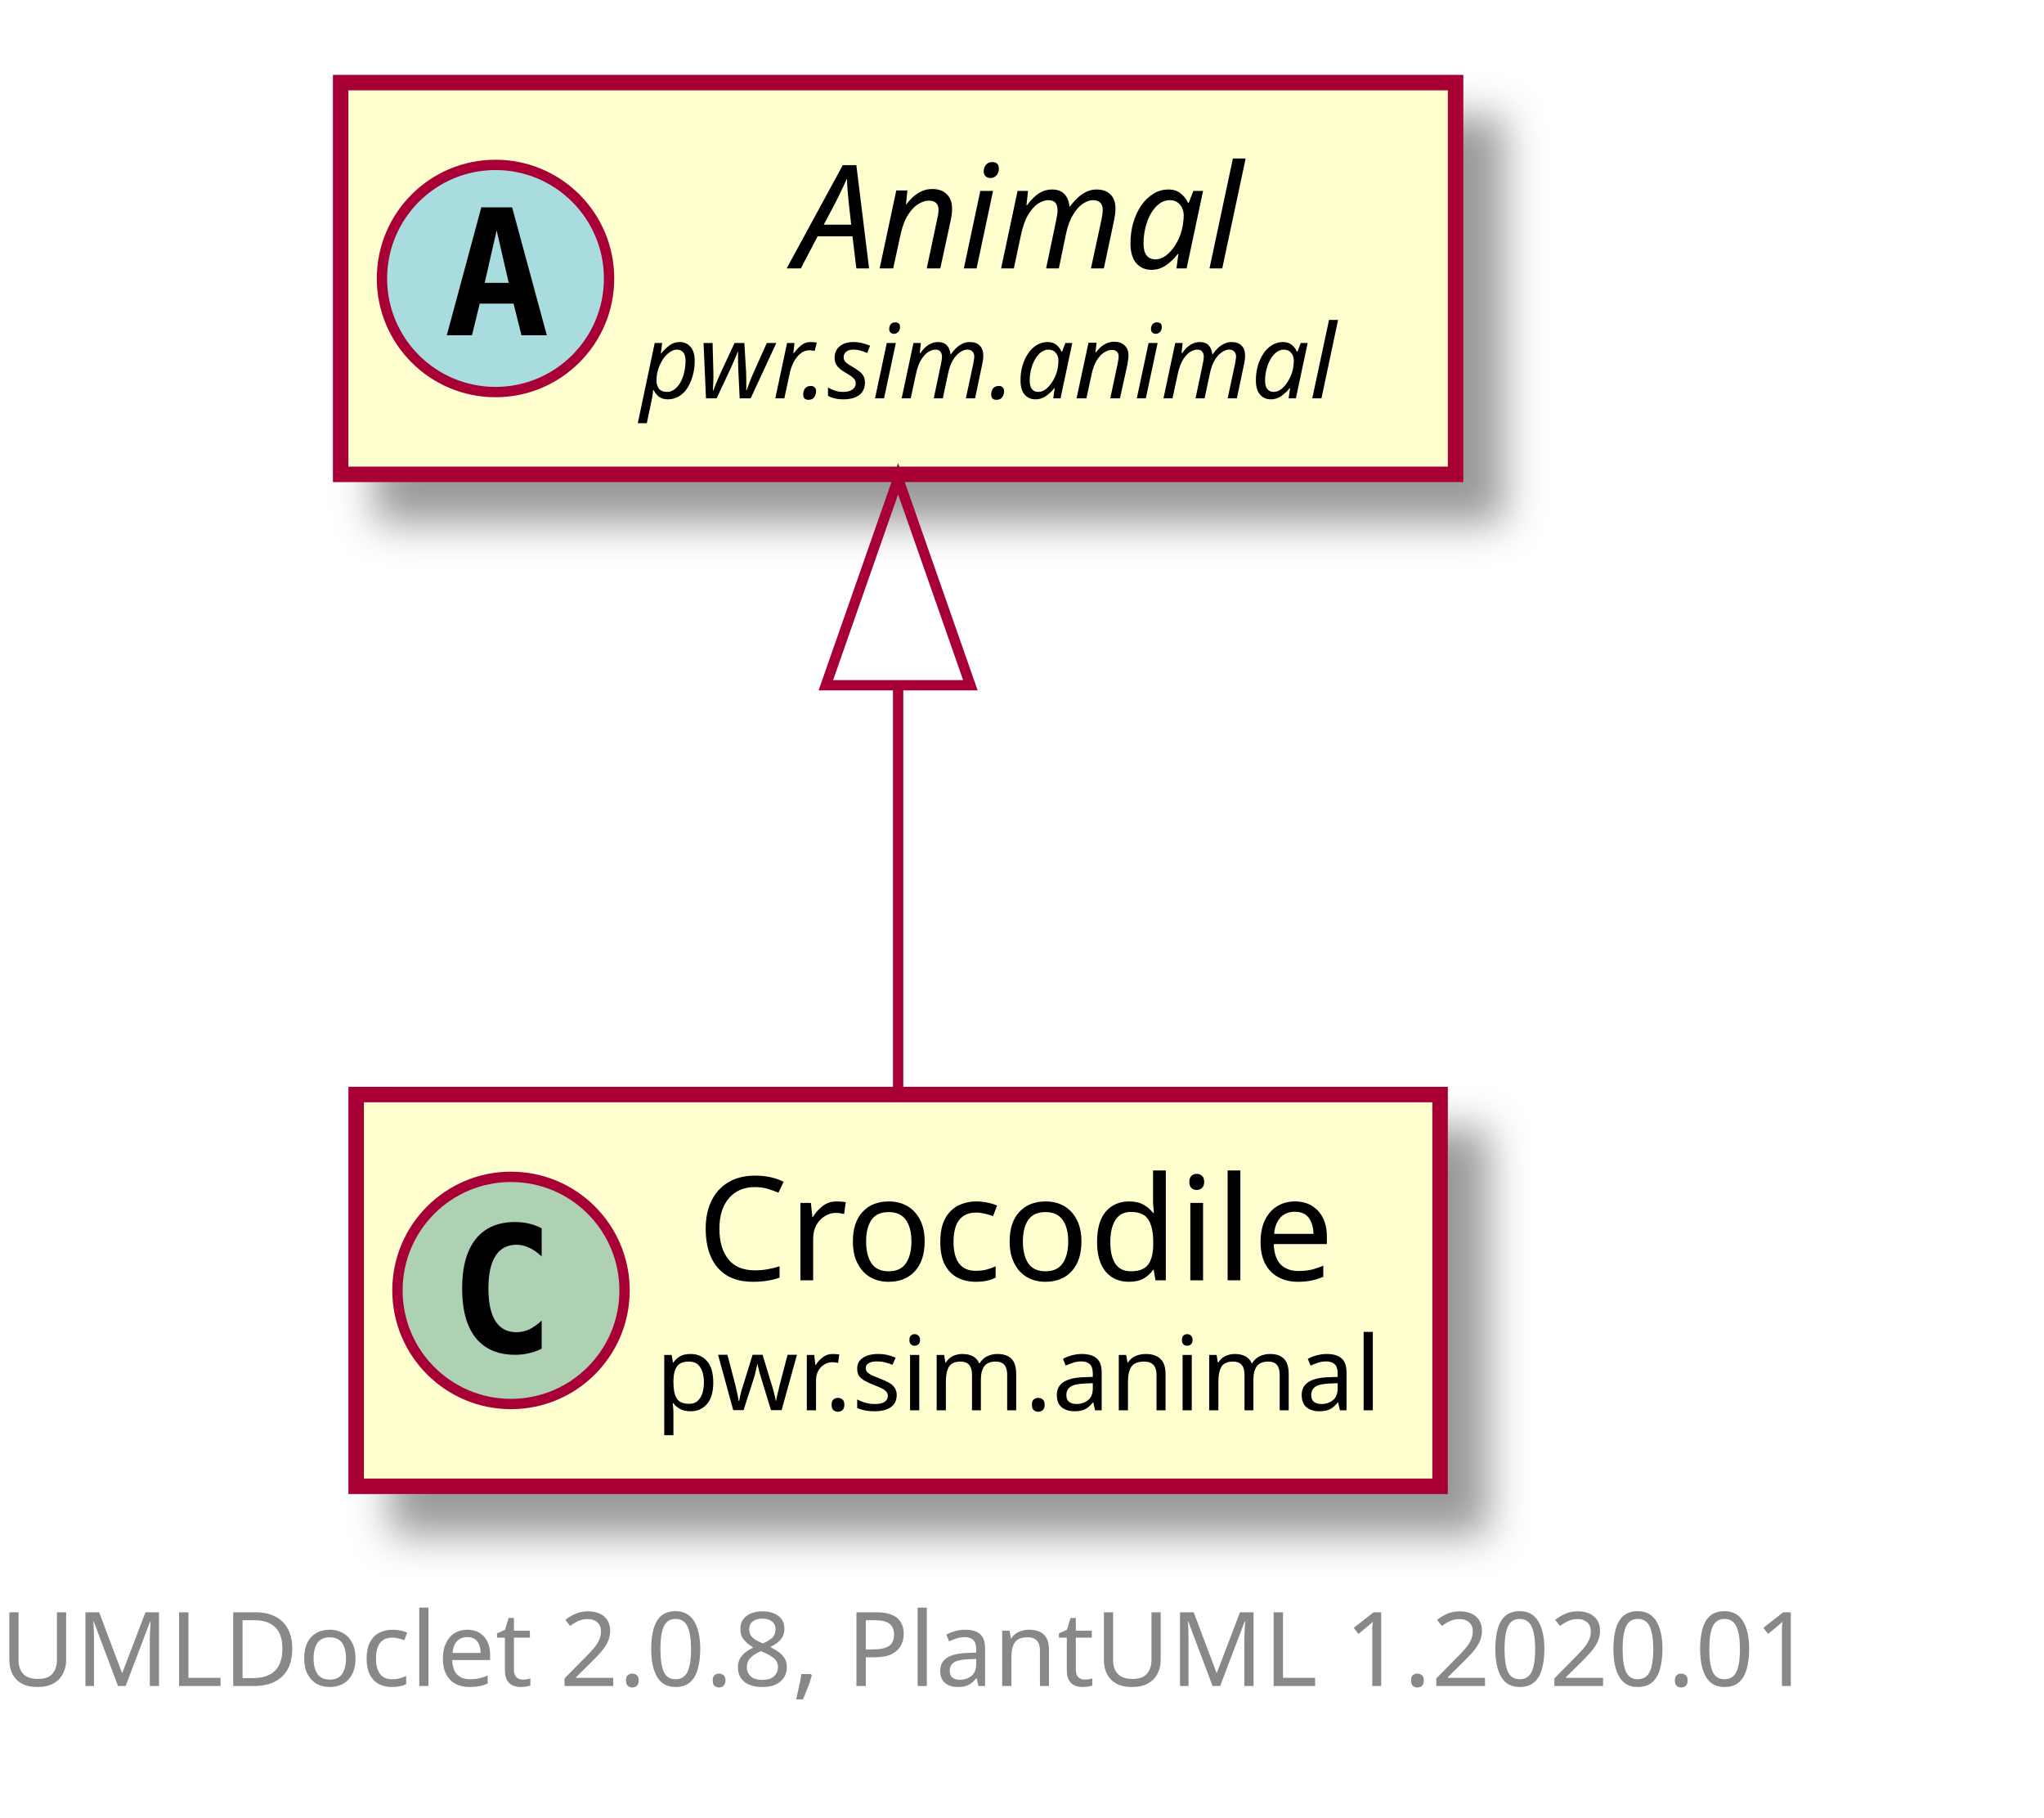
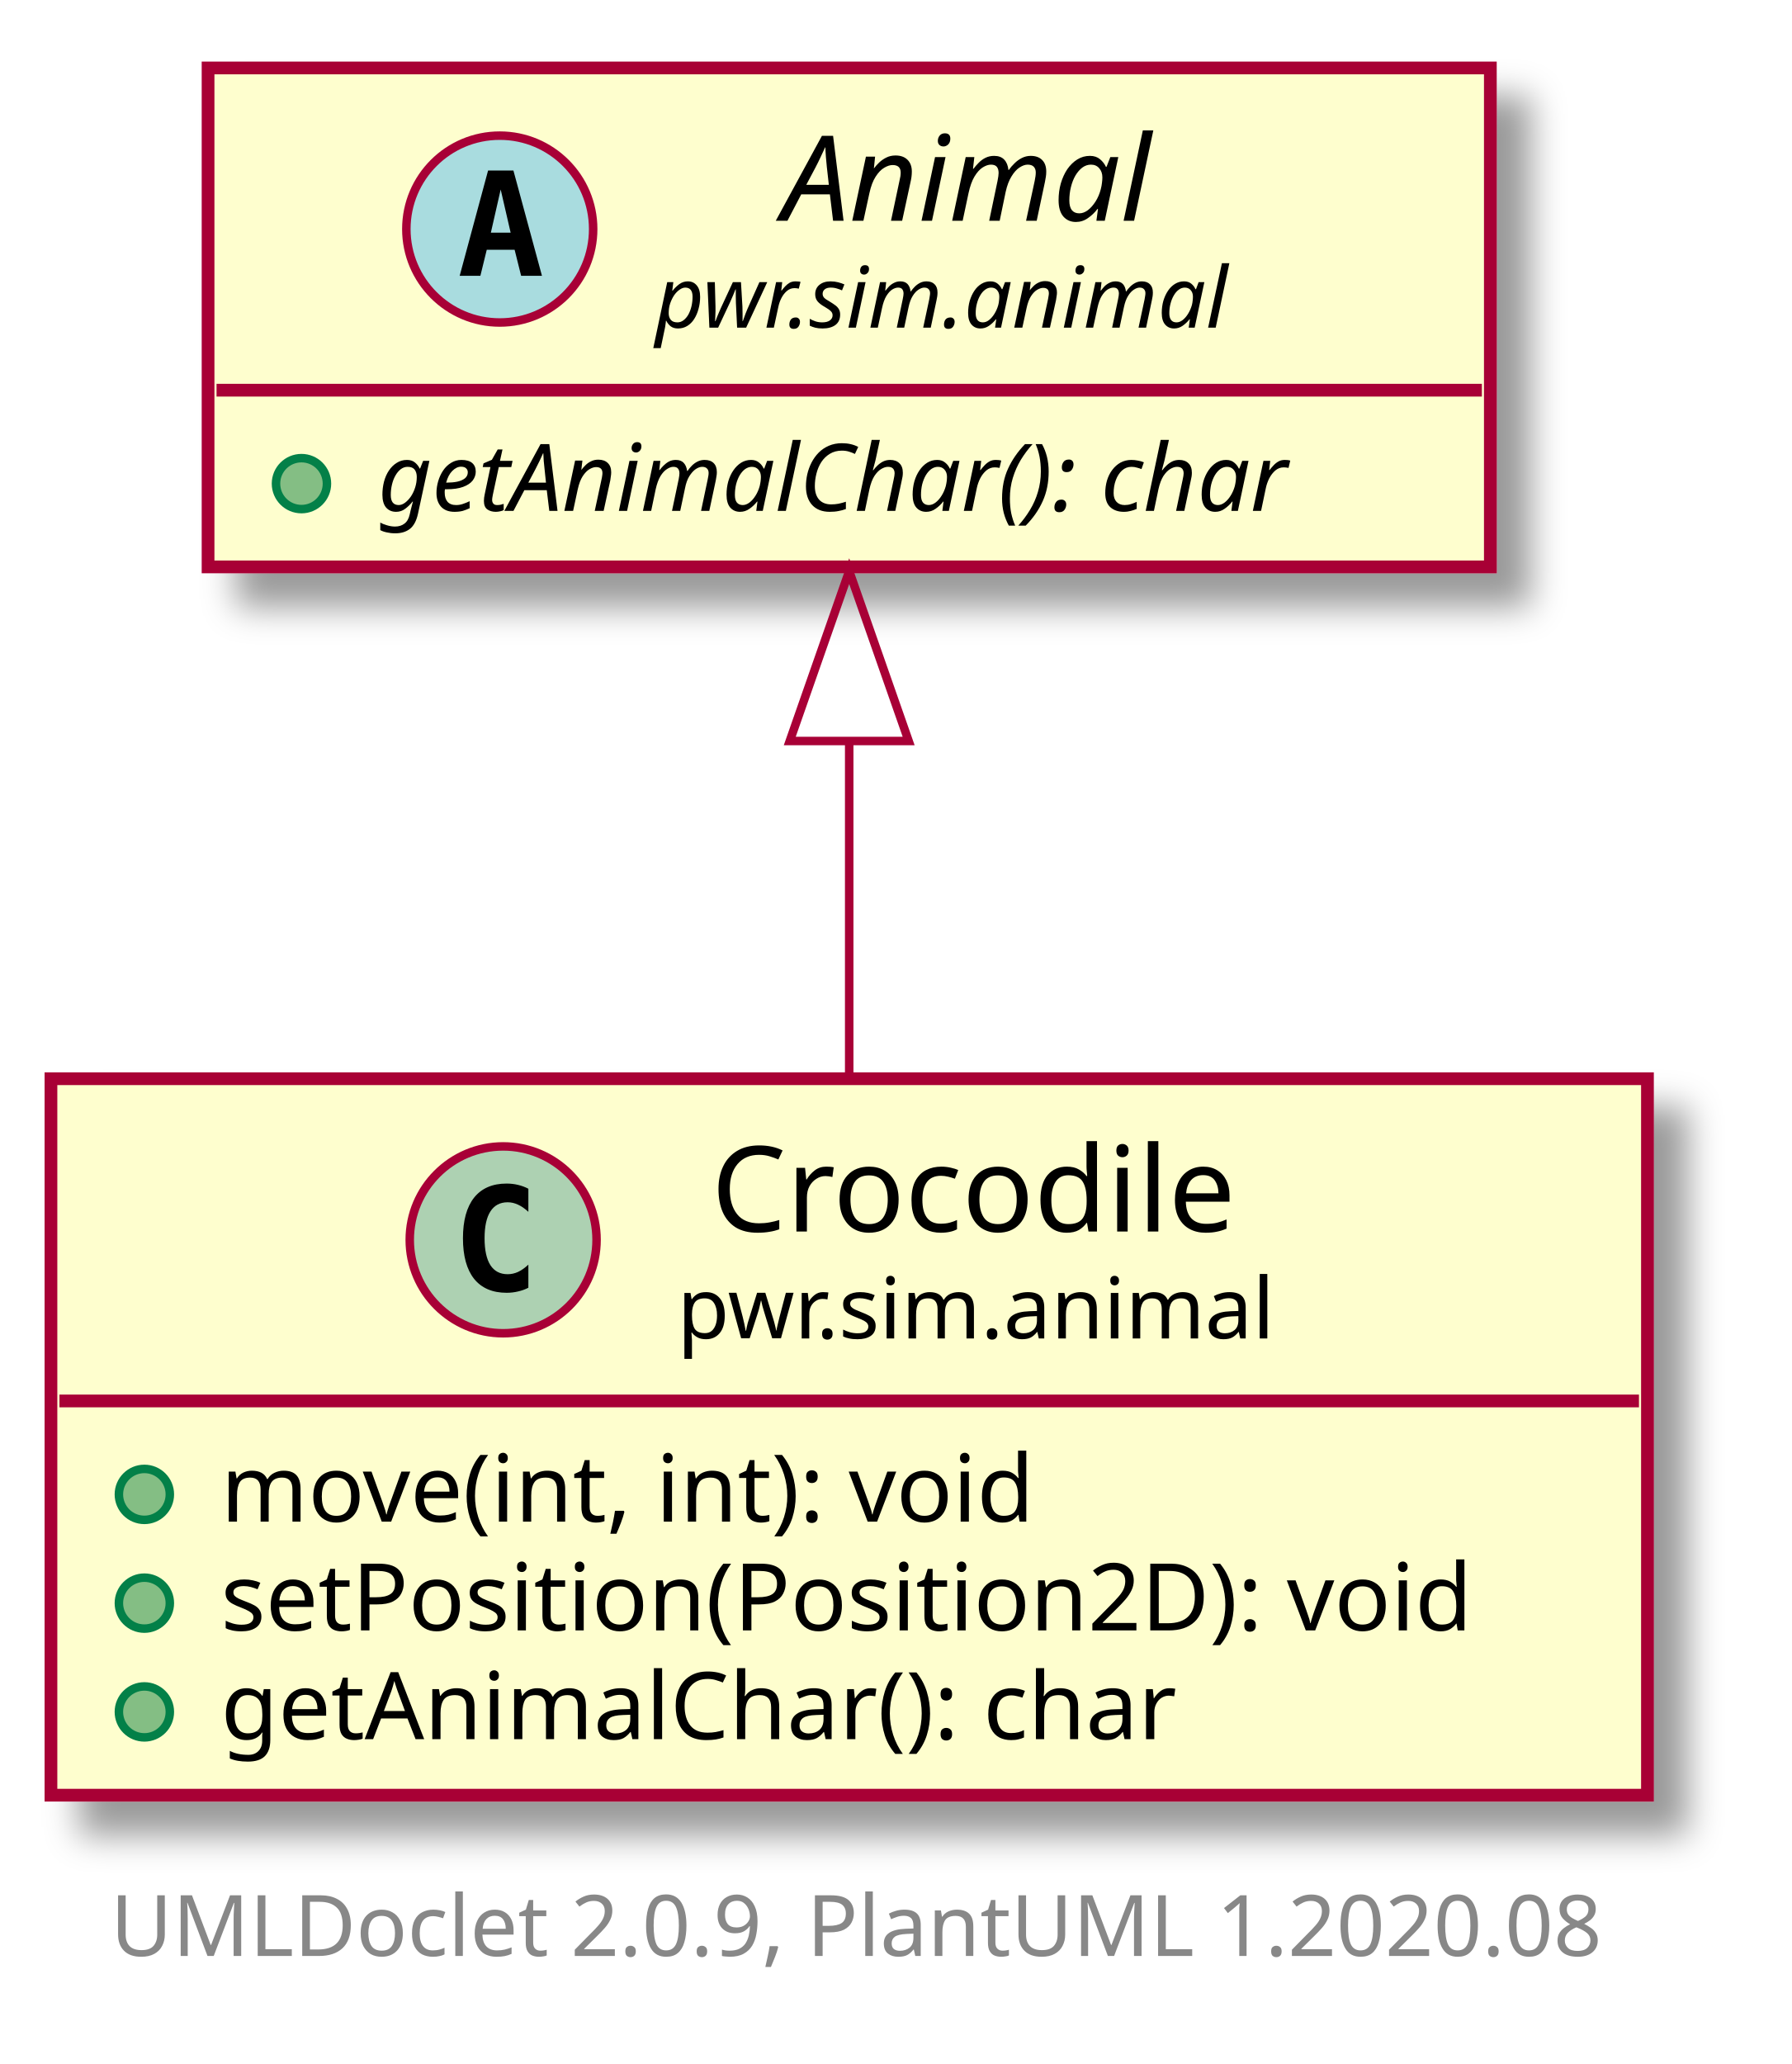
- <svg xmlns="http://www.w3.org/2000/svg" xmlns:xlink="http://www.w3.org/1999/xlink" contentScriptType="application/ecmascript" contentStyleType="text/css" height="176px" preserveAspectRatio="none" style="width:198px;height:176px;" version="1.1" viewBox="0 0 198 176" width="198px" zoomAndPan="magnify">
+ <svg xmlns="http://www.w3.org/2000/svg" xmlns:xlink="http://www.w3.org/1999/xlink" contentScriptType="application/ecmascript" contentStyleType="text/css" height="243px" preserveAspectRatio="none" style="width:211px;height:243px;" version="1.1" viewBox="0 0 211 243" width="211px" zoomAndPan="magnify">
  <defs>
-     <filter height="300%" id="f4mklmrnozl5u" width="300%" x="-1" y="-1">
+     <filter height="300%" id="fyuaauvho4c9p" width="300%" x="-1" y="-1">
      <feGaussianBlur result="blurOut" stdDeviation="2.0" />
      <feColorMatrix in="blurOut" result="blurOut2" type="matrix" values="0 0 0 0 0 0 0 0 0 0 0 0 0 0 0 0 0 0 .4 0" />
      <feOffset dx="4.0" dy="4.0" in="blurOut2" result="blurOut3" />
      <feBlend in="SourceGraphic" in2="blurOut3" mode="normal" />
    </filter>
  </defs>
  <g>
    <a href="Crocodile.html" target="_top" title="Crocodile.html" xlink:actuate="onRequest" xlink:href="Crocodile.html" xlink:show="new" xlink:title="Crocodile.html" xlink:type="simple">
-       <rect fill="#FEFECE" filter="url(#f4mklmrnozl5u)" height="37.938" id="pwr.sim.animal.Crocodile" style="stroke: #A80036; stroke-width: 1.5;" width="105" x="34.5" y="106" />
-       <ellipse cx="49.5" cy="124.969" fill="#ADD1B2" rx="11" ry="11" style="stroke: #A80036; stroke-width: 1.0;" />
-       <path d="M52.469,130.609 Q51.891,130.906 51.25,131.047 Q50.609,131.203 49.906,131.203 Q47.406,131.203 46.078,129.562 Q44.766,127.906 44.766,124.781 Q44.766,121.656 46.078,120 Q47.406,118.344 49.906,118.344 Q50.609,118.344 51.25,118.5 Q51.906,118.656 52.469,118.953 L52.469,121.672 Q51.844,121.094 51.25,120.828 Q50.656,120.547 50.031,120.547 Q48.688,120.547 48,121.625 Q47.312,122.688 47.312,124.781 Q47.312,126.875 48,127.953 Q48.688,129.016 50.031,129.016 Q50.656,129.016 51.25,128.75 Q51.844,128.469 52.469,127.891 L52.469,130.609 Z " />
-       <text fill="#000000" font-family="sans-serif" font-size="14" lengthAdjust="spacingAndGlyphs" textLength="65" x="67.5" y="123.995">Crocodile</text>
-       <text fill="#000000" font-family="sans-serif" font-size="10" lengthAdjust="spacingAndGlyphs" textLength="73" x="63.5" y="136.579">pwr.sim.animal</text>
+       <rect fill="#FEFECE" filter="url(#fyuaauvho4c9p)" height="84.352" id="pwr.sim.animal.Crocodile" style="stroke: #A80036; stroke-width: 1.5;" width="188" x="6" y="127" />
+       <ellipse cx="59.25" cy="145.969" fill="#ADD1B2" rx="11" ry="11" style="stroke: #A80036; stroke-width: 1.0;" />
+       <path d="M62.219,151.609 Q61.641,151.906 61,152.047 Q60.359,152.203 59.656,152.203 Q57.156,152.203 55.828,150.562 Q54.516,148.906 54.516,145.781 Q54.516,142.656 55.828,141 Q57.156,139.344 59.656,139.344 Q60.359,139.344 61,139.5 Q61.656,139.656 62.219,139.953 L62.219,142.672 Q61.594,142.094 61,141.828 Q60.406,141.547 59.781,141.547 Q58.438,141.547 57.75,142.625 Q57.062,143.688 57.062,145.781 Q57.062,147.875 57.75,148.953 Q58.438,150.016 59.781,150.016 Q60.406,150.016 61,149.75 Q61.594,149.469 62.219,148.891 L62.219,151.609 Z " />
+       <text fill="#000000" font-family="sans-serif" font-size="14" lengthAdjust="spacingAndGlyphs" textLength="65" x="83.75" y="144.995">Crocodile</text>
+       <text fill="#000000" font-family="sans-serif" font-size="10" lengthAdjust="spacingAndGlyphs" textLength="73" x="79.75" y="157.579">pwr.sim.animal</text>
+       <line style="stroke: #A80036; stroke-width: 1.5;" x1="7" x2="193" y1="164.938" y2="164.938" />
+       <ellipse cx="17" cy="175.938" fill="#84BE84" rx="3" ry="3" style="stroke: #038048; stroke-width: 1.0;" />
+       <text fill="#000000" font-family="sans-serif" font-size="11" lengthAdjust="spacingAndGlyphs" textLength="106" x="26" y="179.148">move(int, int): void</text>
+       <ellipse cx="17" cy="188.742" fill="#84BE84" rx="3" ry="3" style="stroke: #038048; stroke-width: 1.0;" />
+       <text fill="#000000" font-family="sans-serif" font-size="11" lengthAdjust="spacingAndGlyphs" textLength="162" x="26" y="191.953">setPosition(Position2D): void</text>
+       <ellipse cx="17" cy="201.547" fill="#84BE84" rx="3" ry="3" style="stroke: #038048; stroke-width: 1.0;" />
+       <text fill="#000000" font-family="sans-serif" font-size="11" lengthAdjust="spacingAndGlyphs" textLength="124" x="26" y="204.757">getAnimalChar(): char</text>
    </a>
    <a href="Animal.html" target="_top" title="Animal.html" xlink:actuate="onRequest" xlink:href="Animal.html" xlink:show="new" xlink:title="Animal.html" xlink:type="simple">
-       <rect fill="#FEFECE" filter="url(#f4mklmrnozl5u)" height="37.938" id="pwr.sim.animal.Animal" style="stroke: #A80036; stroke-width: 1.5;" width="108" x="33" y="8" />
-       <ellipse cx="48" cy="26.969" fill="#A9DCDF" rx="11" ry="11" style="stroke: #A80036; stroke-width: 1.0;" />
-       <path d="M48.109,22.312 L46.953,27.391 L49.281,27.391 L48.109,22.312 Z M46.625,20.078 L49.609,20.078 L52.969,32.469 L50.516,32.469 L49.75,29.406 L46.469,29.406 L45.719,32.469 L43.281,32.469 L46.625,20.078 Z " />
-       <text fill="#000000" font-family="sans-serif" font-size="14" font-style="italic" lengthAdjust="spacingAndGlyphs" textLength="46" x="77" y="25.995">Animal</text>
-       <text fill="#000000" font-family="sans-serif" font-size="10" font-style="italic" lengthAdjust="spacingAndGlyphs" textLength="76" x="62" y="38.579">pwr.sim.animal</text>
+       <rect fill="#FEFECE" filter="url(#fyuaauvho4c9p)" height="58.742" id="pwr.sim.animal.Animal" style="stroke: #A80036; stroke-width: 1.5;" width="151" x="24.5" y="8" />
+       <ellipse cx="58.85" cy="26.969" fill="#A9DCDF" rx="11" ry="11" style="stroke: #A80036; stroke-width: 1.0;" />
+       <path d="M58.959,22.312 L57.803,27.391 L60.131,27.391 L58.959,22.312 Z M57.475,20.078 L60.459,20.078 L63.819,32.469 L61.366,32.469 L60.6,29.406 L57.319,29.406 L56.569,32.469 L54.131,32.469 L57.475,20.078 Z " />
+       <text fill="#000000" font-family="sans-serif" font-size="14" font-style="italic" lengthAdjust="spacingAndGlyphs" textLength="46" x="92.15" y="25.995">Animal</text>
+       <text fill="#000000" font-family="sans-serif" font-size="10" font-style="italic" lengthAdjust="spacingAndGlyphs" textLength="76" x="77.15" y="38.579">pwr.sim.animal</text>
+       <line style="stroke: #A80036; stroke-width: 1.5;" x1="25.5" x2="174.5" y1="45.938" y2="45.938" />
+       <ellipse cx="35.5" cy="56.938" fill="#84BE84" rx="3" ry="3" style="stroke: #038048; stroke-width: 1.0;" />
+       <text fill="#000000" font-family="sans-serif" font-size="11" font-style="italic" lengthAdjust="spacingAndGlyphs" textLength="125" x="44.5" y="60.148">getAnimalChar(): char</text>
    </a>
-     <path d="M87,66.692 C87,80.134 87,94.546 87,105.679 " fill="none" id="pwr.sim.animal.Animal&lt;-pwr.sim.animal.Crocodile" style="stroke: #A80036; stroke-width: 1.0;" />
-     <polygon fill="none" points="80,66.362,87,46.362,94,66.362,80,66.362" style="stroke: #A80036; stroke-width: 1.0;" />
-     <text fill="#888888" font-family="sans-serif" font-size="10" lengthAdjust="spacingAndGlyphs" textLength="186" x="0" y="163.282">UMLDoclet 2.0.8, PlantUML 1.2020.01</text>
+     <path d="M100,87.63 C100,100.47 100,114.17 100,126.56 " fill="none" id="pwr.sim.animal.Animal&lt;-pwr.sim.animal.Crocodile" style="stroke: #A80036; stroke-width: 1.0;" />
+     <polygon fill="none" points="93,87.24,100,67.24,107,87.24,93,87.24" style="stroke: #A80036; stroke-width: 1.0;" />
+     <text fill="#888888" font-family="sans-serif" font-size="10" lengthAdjust="spacingAndGlyphs" textLength="186" x="13" y="230.282">UMLDoclet 2.0.9, PlantUML 1.2020.08</text>
  </g>
</svg>
